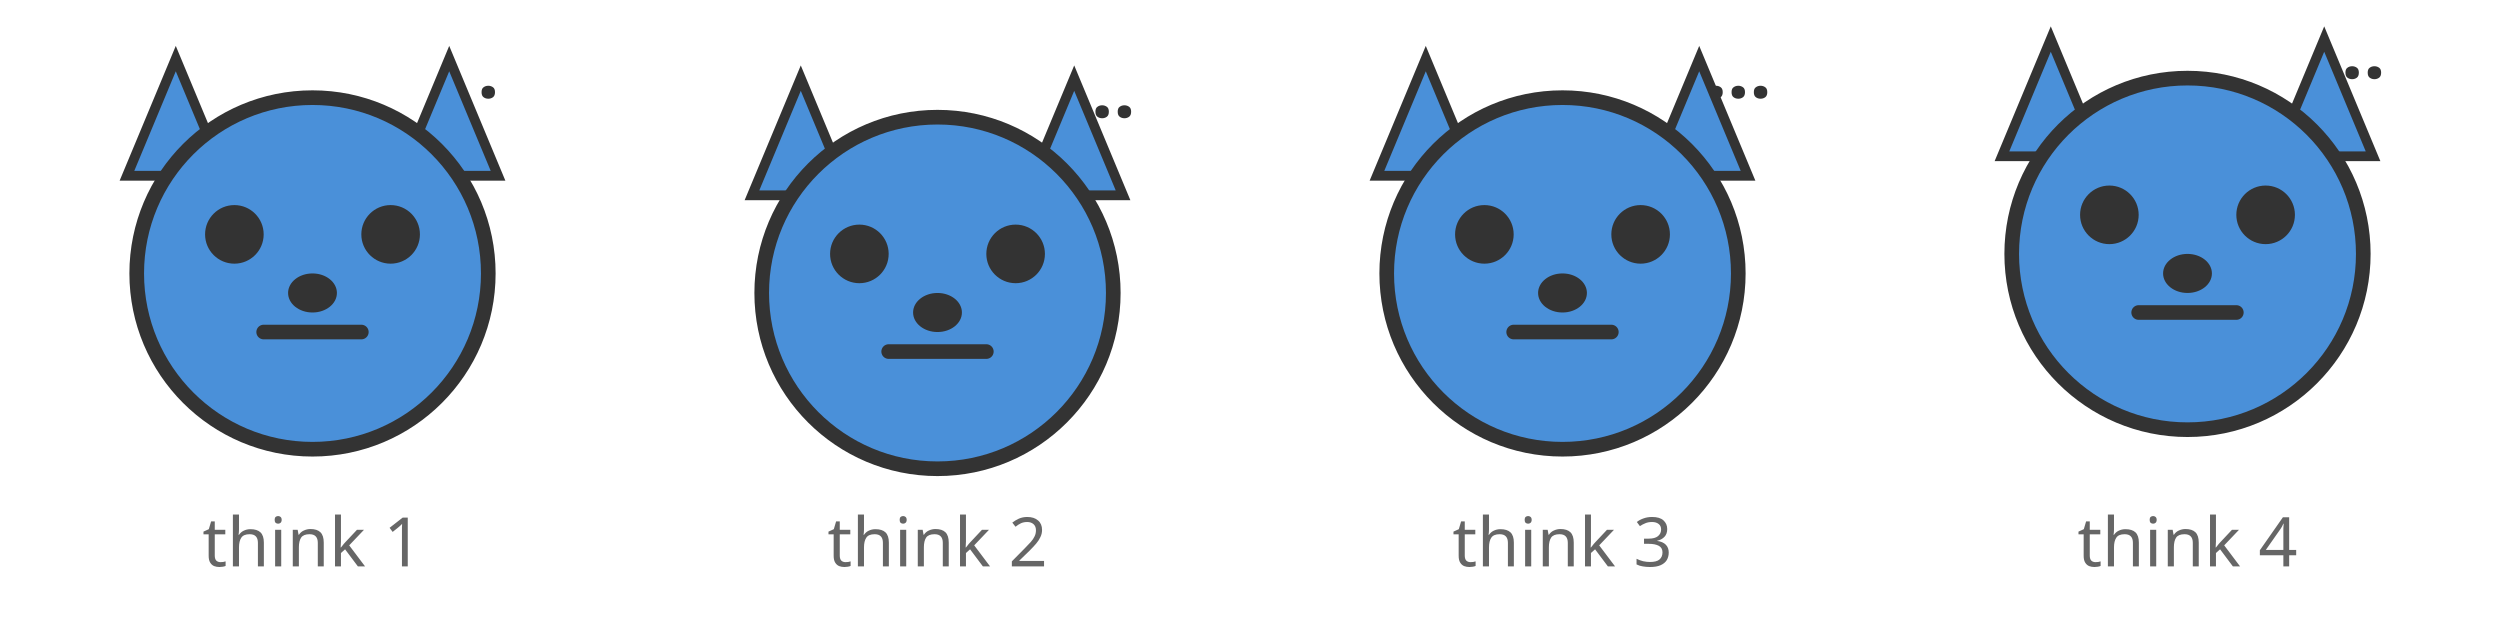
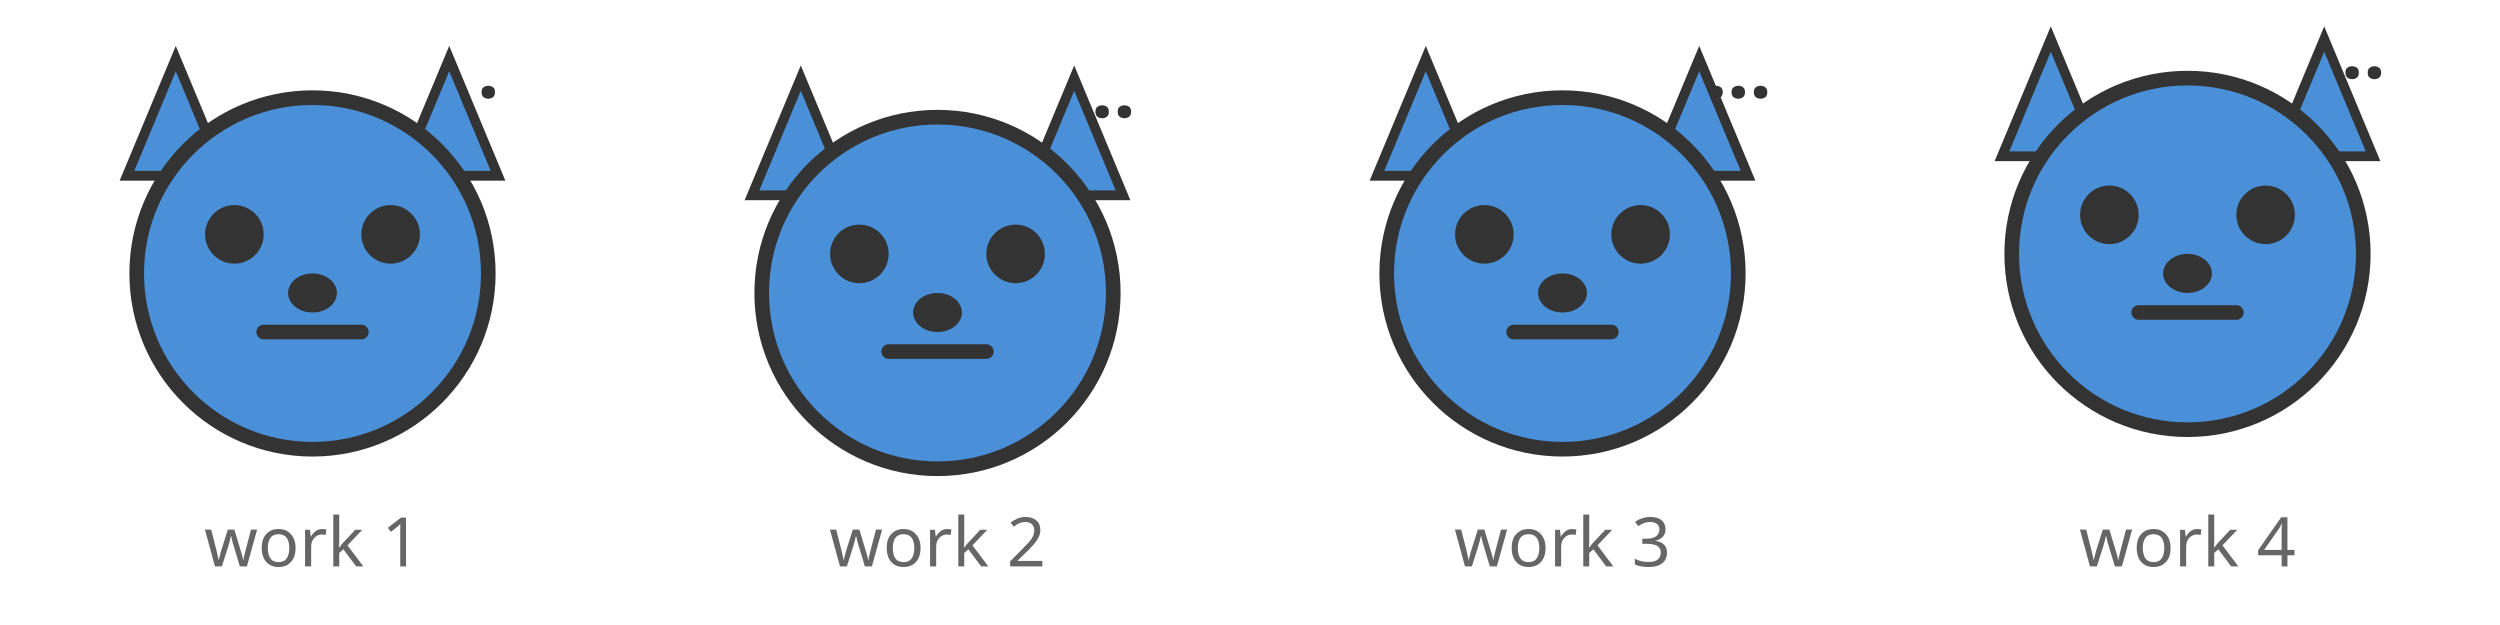
<svg xmlns="http://www.w3.org/2000/svg" width="256" height="64" viewBox="0 0 256 64">
  <rect width="256" height="64" fill="none" />
  <polygon points="13,18 18,6 23,18" fill="#4A90D9" stroke="#333" stroke-width="1" />
  <polygon points="41,18 46,6 51,18" fill="#4A90D9" stroke="#333" stroke-width="1" />
  <circle cx="32" cy="28" r="18" fill="#4A90D9" stroke="#333" stroke-width="1.5" />
  <circle cx="24" cy="24" r="3" fill="#333" />
  <circle cx="40" cy="24" r="3" fill="#333" />
  <ellipse cx="32" cy="30" rx="2.5" ry="2" fill="#333" />
  <line x1="27" y1="34" x2="37" y2="34" stroke="#333" stroke-width="1.5" stroke-linecap="round" />
  <text x="50" y="10" font-family="sans-serif" font-size="8" font-weight="bold" fill="#333" text-anchor="middle">.</text>
-   <text x="32" y="58" font-family="sans-serif" font-size="7" fill="#666" text-anchor="middle">think 1</text>
+   <text x="32" y="58" font-family="sans-serif" font-size="7" fill="#666" text-anchor="middle">work 1</text>
  <polygon points="77,20 82,8 87,20" fill="#4A90D9" stroke="#333" stroke-width="1" />
  <polygon points="105,20 110,8 115,20" fill="#4A90D9" stroke="#333" stroke-width="1" />
  <circle cx="96" cy="30" r="18" fill="#4A90D9" stroke="#333" stroke-width="1.5" />
  <circle cx="88" cy="26" r="3" fill="#333" />
  <circle cx="104" cy="26" r="3" fill="#333" />
  <ellipse cx="96" cy="32" rx="2.5" ry="2" fill="#333" />
  <line x1="91" y1="36" x2="101" y2="36" stroke="#333" stroke-width="1.5" stroke-linecap="round" />
  <text x="114" y="12" font-family="sans-serif" font-size="8" font-weight="bold" fill="#333" text-anchor="middle">..</text>
-   <text x="96" y="58" font-family="sans-serif" font-size="7" fill="#666" text-anchor="middle">think 2</text>
+   <text x="96" y="58" font-family="sans-serif" font-size="7" fill="#666" text-anchor="middle">work 2</text>
  <polygon points="141,18 146,6 151,18" fill="#4A90D9" stroke="#333" stroke-width="1" />
  <polygon points="169,18 174,6 179,18" fill="#4A90D9" stroke="#333" stroke-width="1" />
  <circle cx="160" cy="28" r="18" fill="#4A90D9" stroke="#333" stroke-width="1.5" />
  <circle cx="152" cy="24" r="3" fill="#333" />
  <circle cx="168" cy="24" r="3" fill="#333" />
  <ellipse cx="160" cy="30" rx="2.5" ry="2" fill="#333" />
  <line x1="155" y1="34" x2="165" y2="34" stroke="#333" stroke-width="1.5" stroke-linecap="round" />
  <text x="178" y="10" font-family="sans-serif" font-size="8" font-weight="bold" fill="#333" text-anchor="middle">...</text>
-   <text x="160" y="58" font-family="sans-serif" font-size="7" fill="#666" text-anchor="middle">think 3</text>
+   <text x="160" y="58" font-family="sans-serif" font-size="7" fill="#666" text-anchor="middle">work 3</text>
  <polygon points="205,16 210,4 215,16" fill="#4A90D9" stroke="#333" stroke-width="1" />
  <polygon points="233,16 238,4 243,16" fill="#4A90D9" stroke="#333" stroke-width="1" />
  <circle cx="224" cy="26" r="18" fill="#4A90D9" stroke="#333" stroke-width="1.5" />
  <circle cx="216" cy="22" r="3" fill="#333" />
  <circle cx="232" cy="22" r="3" fill="#333" />
  <ellipse cx="224" cy="28" rx="2.5" ry="2" fill="#333" />
  <line x1="219" y1="32" x2="229" y2="32" stroke="#333" stroke-width="1.5" stroke-linecap="round" />
  <text x="242" y="8" font-family="sans-serif" font-size="8" font-weight="bold" fill="#333" text-anchor="middle">..</text>
-   <text x="224" y="58" font-family="sans-serif" font-size="7" fill="#666" text-anchor="middle">think 4</text>
+   <text x="224" y="58" font-family="sans-serif" font-size="7" fill="#666" text-anchor="middle">work 4</text>
</svg>
